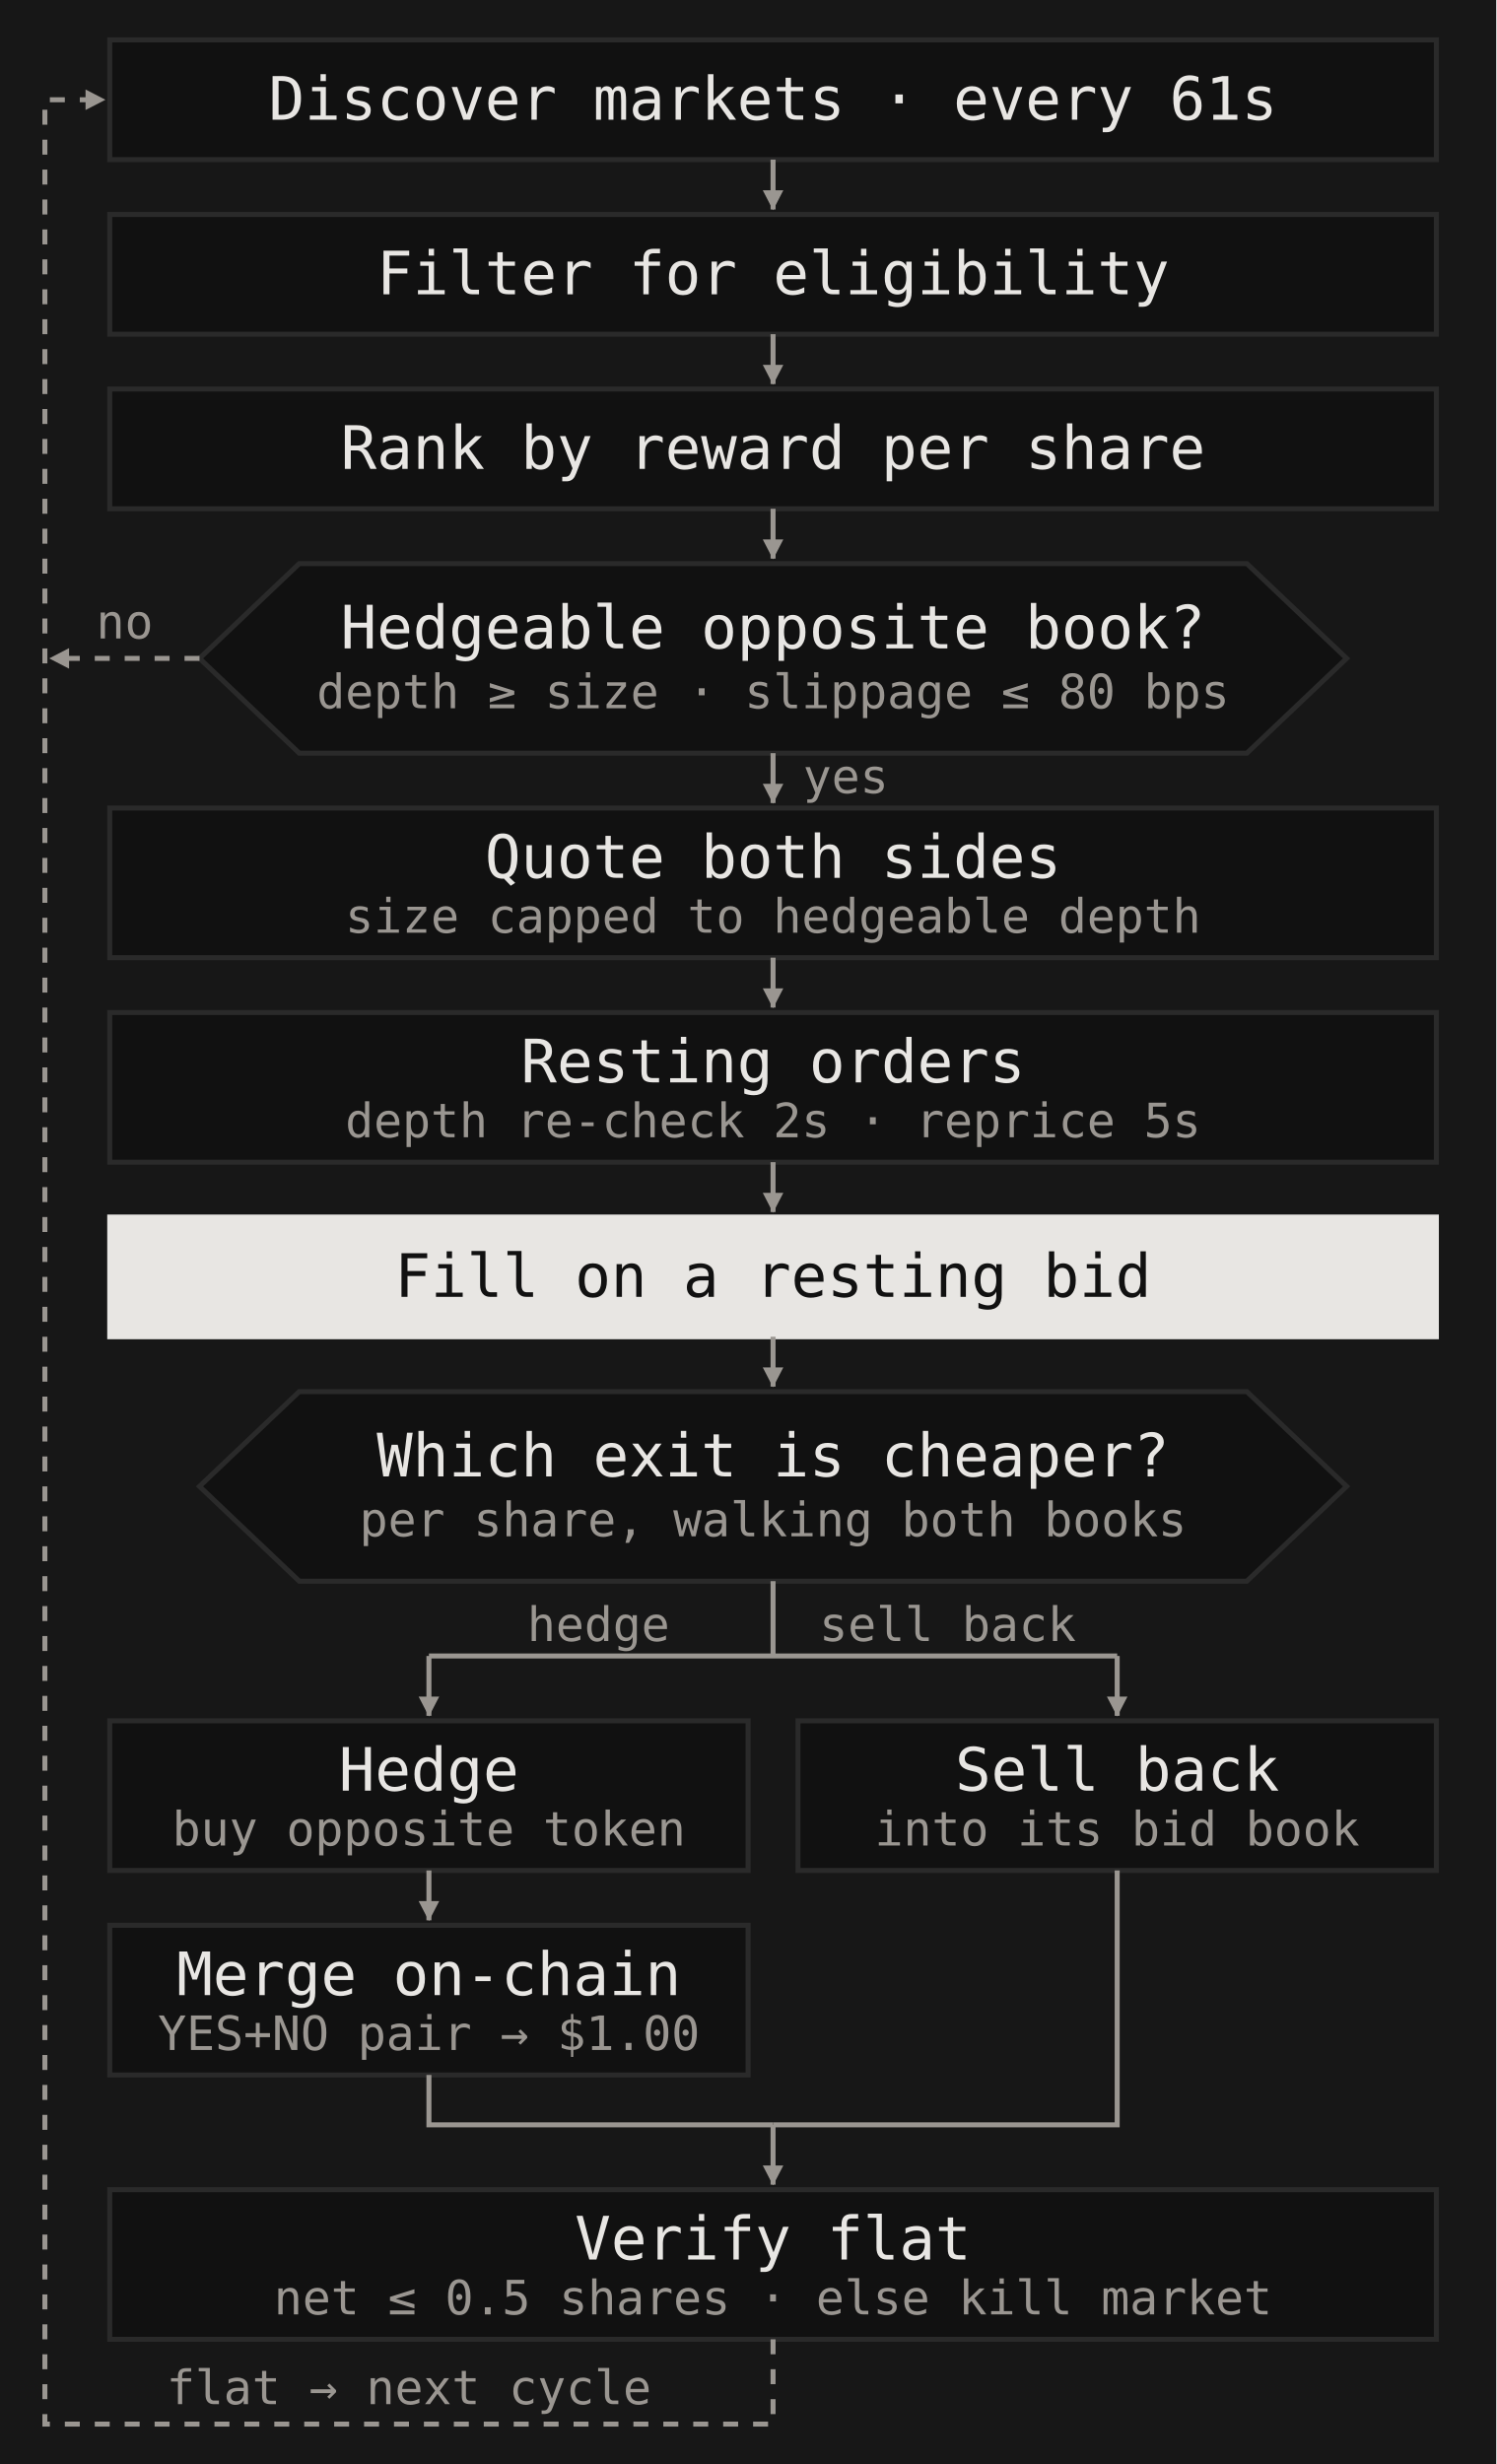
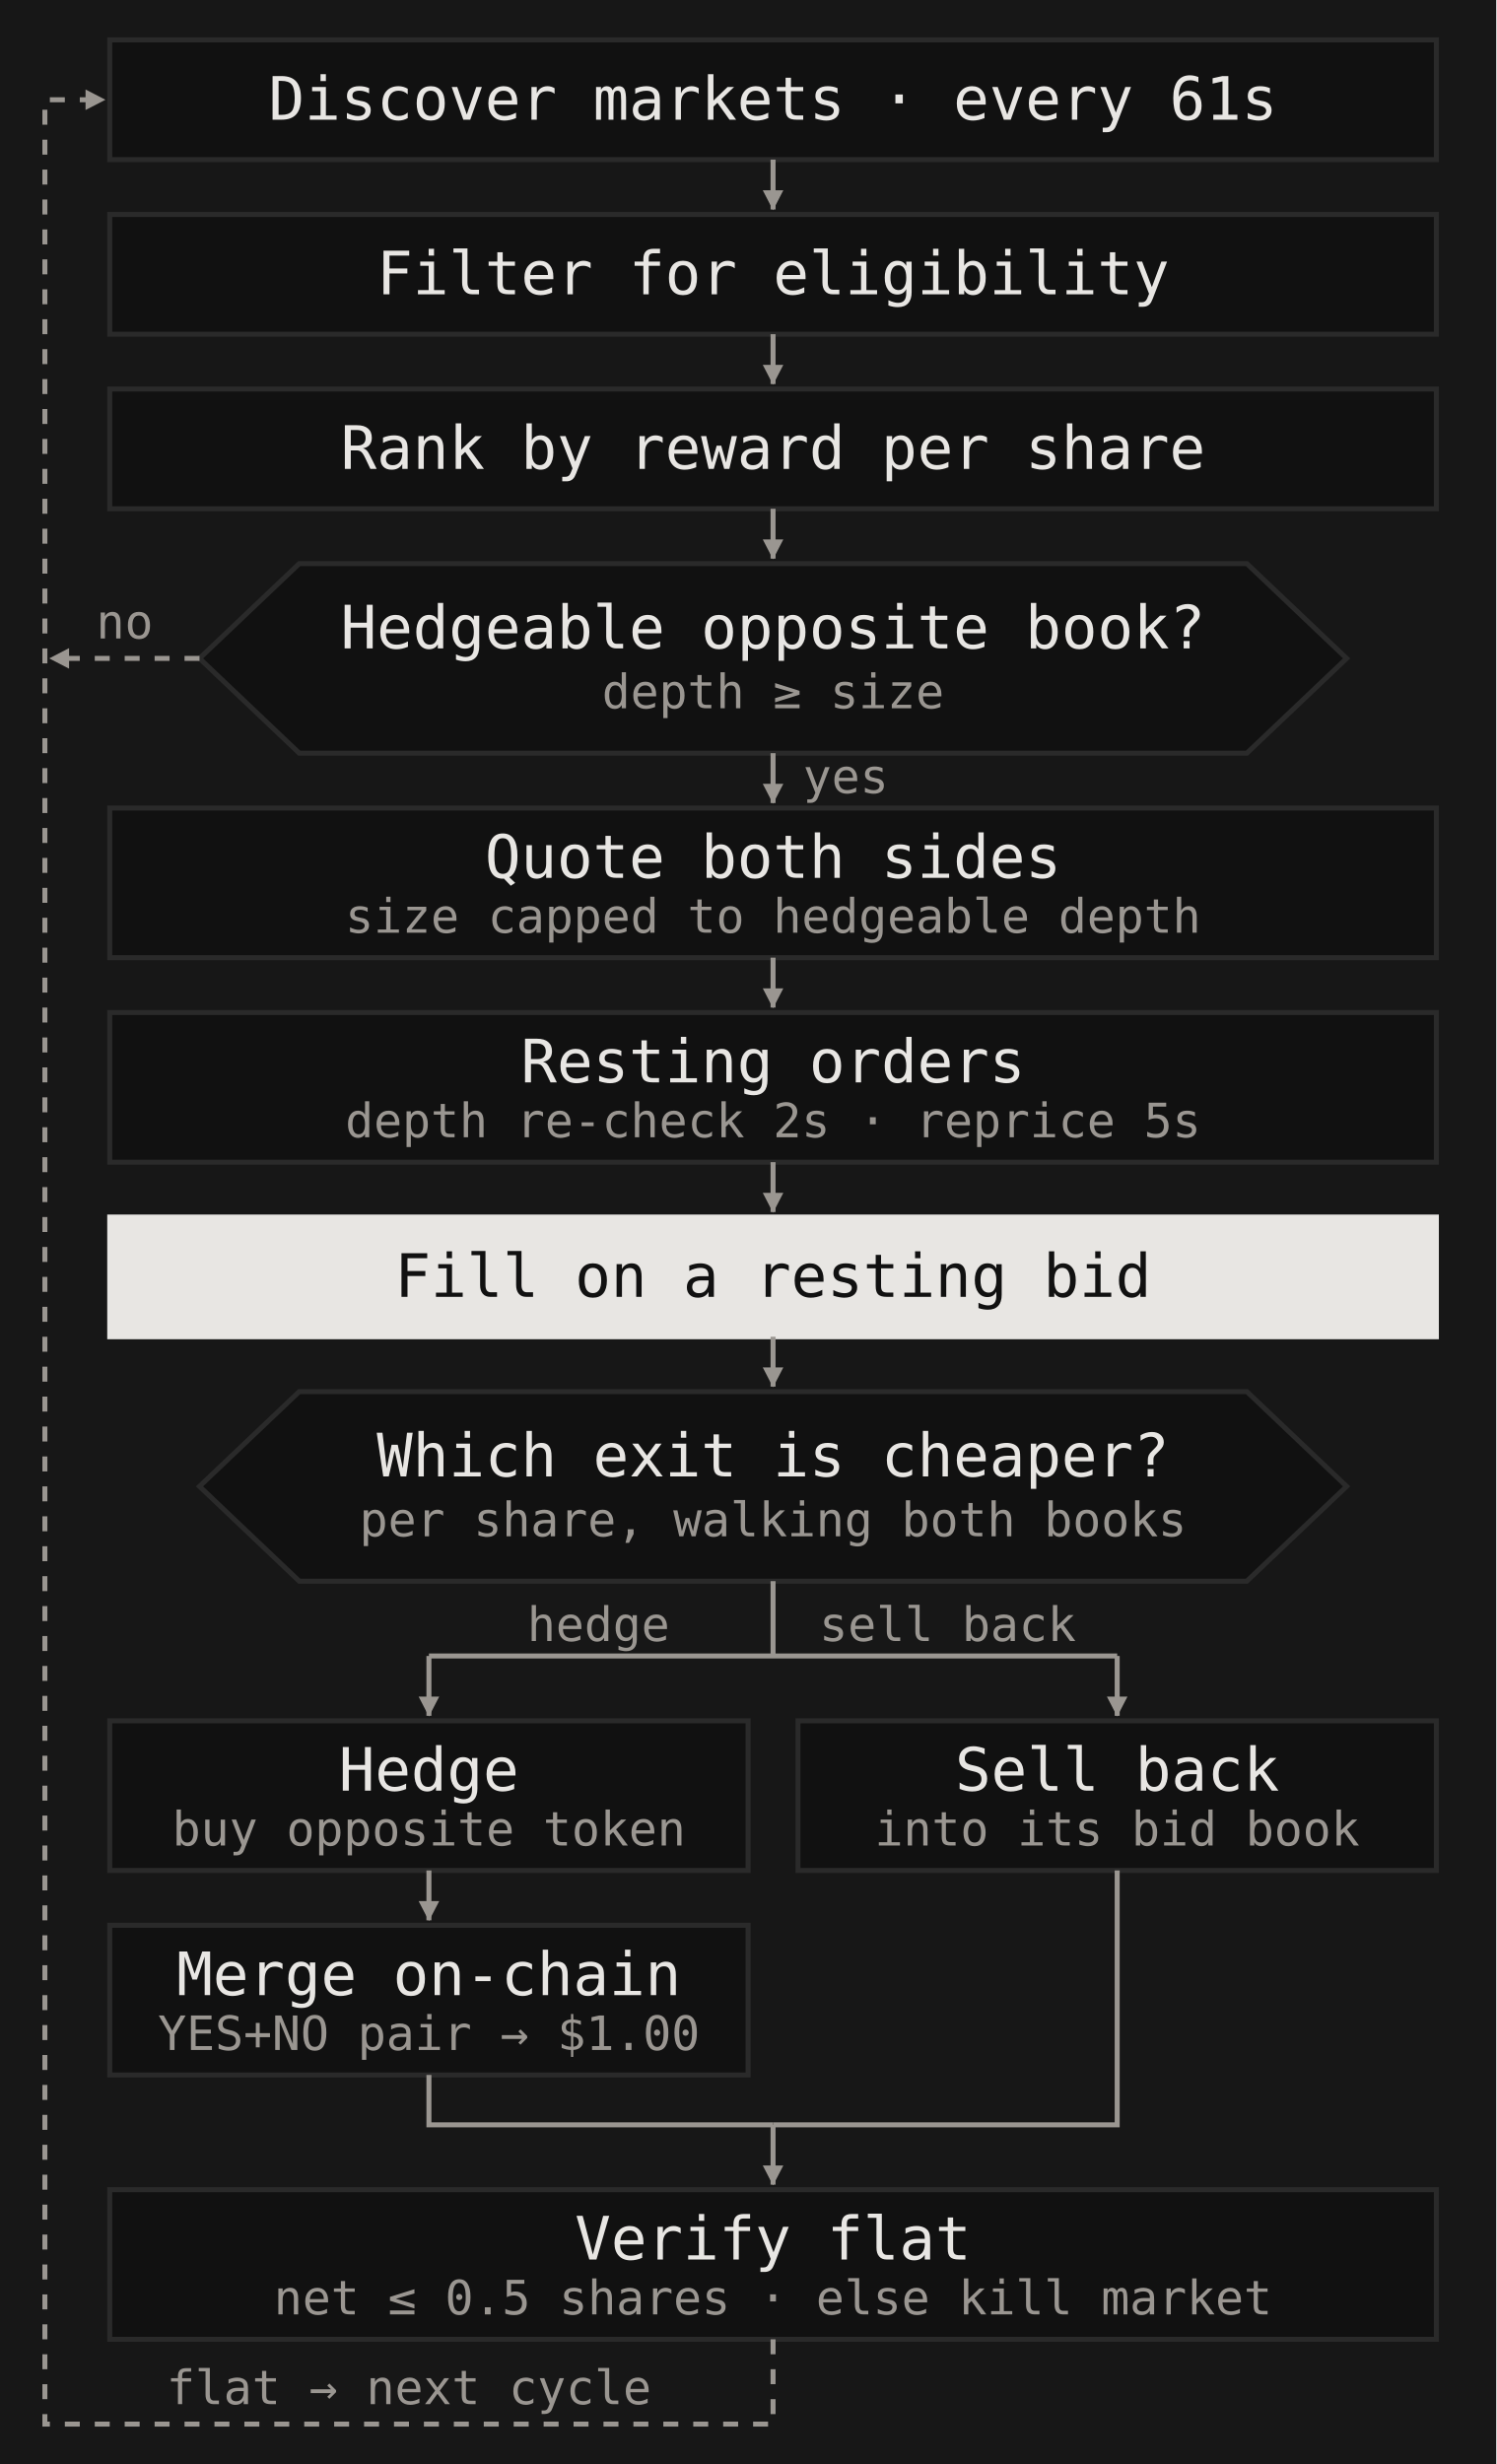
<svg xmlns="http://www.w3.org/2000/svg" viewBox="0 0 300 494" width="300" height="494" role="img" aria-labelledby="se-flow-title" fill="none">
  <defs>
    <marker id="se-arrow" viewBox="0 0 8 8" refX="6.2" refY="4" markerWidth="5.5" markerHeight="5.5" orient="auto-start-reverse">
      <path d="M0.6 1 6.4 4 0.6 7Z" fill="#9a9691" />
    </marker>
  </defs>
  <rect x="0" y="0" width="300" height="494" fill="#171717" />
  <g font-family="ui-monospace, 'Cascadia Mono', 'Segoe UI Mono', 'SF Mono', Menlo, Consolas, monospace" text-anchor="middle">
    <g fill="#111111" stroke="#2a2a2a">
      <rect x="22" y="8" width="266" height="24" />
      <rect x="22" y="43" width="266" height="24" />
      <rect x="22" y="78" width="266" height="24" />
      <path d="M40 132 60 113H250L270 132 250 151H60Z" />
      <rect x="22" y="162" width="266" height="30" />
      <rect x="22" y="203" width="266" height="30" />
      <path d="M40 298 60 279H250L270 298 250 317H60Z" />
      <rect x="22" y="345" width="128" height="30" />
      <rect x="160" y="345" width="128" height="30" />
      <rect x="22" y="386" width="128" height="30" />
      <rect x="22" y="439" width="266" height="30" />
    </g>
    <rect x="22" y="244" width="266" height="24" fill="#e8e6e3" stroke="#e8e6e3" />
    <g font-size="12" fill="#e8e6e3">
      <text x="155" y="24">Discover markets · every 61s</text>
      <text x="155" y="59">Filter for eligibility</text>
      <text x="155" y="94">Rank by reward per share</text>
      <text x="155" y="130">Hedgeable opposite book?</text>
      <text x="155" y="176">Quote both sides</text>
      <text x="155" y="217">Resting orders</text>
      <text x="155" y="260" fill="#111111">Fill on a resting bid</text>
      <text x="155" y="296">Which exit is cheaper?</text>
      <text x="86" y="359">Hedge</text>
      <text x="224" y="359">Sell back</text>
      <text x="86" y="400">Merge on-chain</text>
      <text x="155" y="453">Verify flat</text>
    </g>
    <g font-size="9.5" fill="#9a9691">
-       <text x="155" y="142">depth ≥ size · slippage ≤ 80 bps</text>
+       <text x="155" y="142">depth ≥ size</text>
      <text x="155" y="187">size capped to hedgeable depth</text>
      <text x="155" y="228">depth re-check 2s · reprice 5s</text>
      <text x="155" y="308">per share, walking both books</text>
      <text x="86" y="370">buy opposite token</text>
      <text x="224" y="370">into its bid book</text>
      <text x="86" y="411">YES+NO pair → $1.00</text>
      <text x="155" y="464">net ≤ 0.5 shares · else kill market</text>
    </g>
    <g font-size="9.5" fill="#9a9691">
      <text x="25" y="128">no</text>
      <text x="161" y="159" text-anchor="start">yes</text>
      <text x="120" y="329">hedge</text>
      <text x="190" y="329">sell back</text>
      <text x="82" y="482">flat → next cycle</text>
    </g>
  </g>
  <g stroke="#9a9691" stroke-width="1" marker-end="url(#se-arrow)">
    <path d="M155 32V42" />
    <path d="M155 67V77" />
    <path d="M155 102V112" />
    <path d="M155 151V161" />
    <path d="M155 192V202" />
    <path d="M155 233V243" />
    <path d="M155 268V278" />
    <path d="M86 332V344" />
    <path d="M224 332V344" />
    <path d="M86 375V385" />
    <path d="M155 426V438" />
  </g>
  <g stroke="#9a9691" stroke-width="1">
    <path d="M155 317V332" />
    <path d="M86 332H224" />
    <path d="M86 416V426H155" />
    <path d="M224 375V426H155" />
  </g>
  <g stroke="#9a9691" stroke-width="1" stroke-dasharray="3 3" marker-end="url(#se-arrow)">
    <path d="M40 132H10" />
    <path d="M155 469V486H9V20H21" />
  </g>
</svg>
